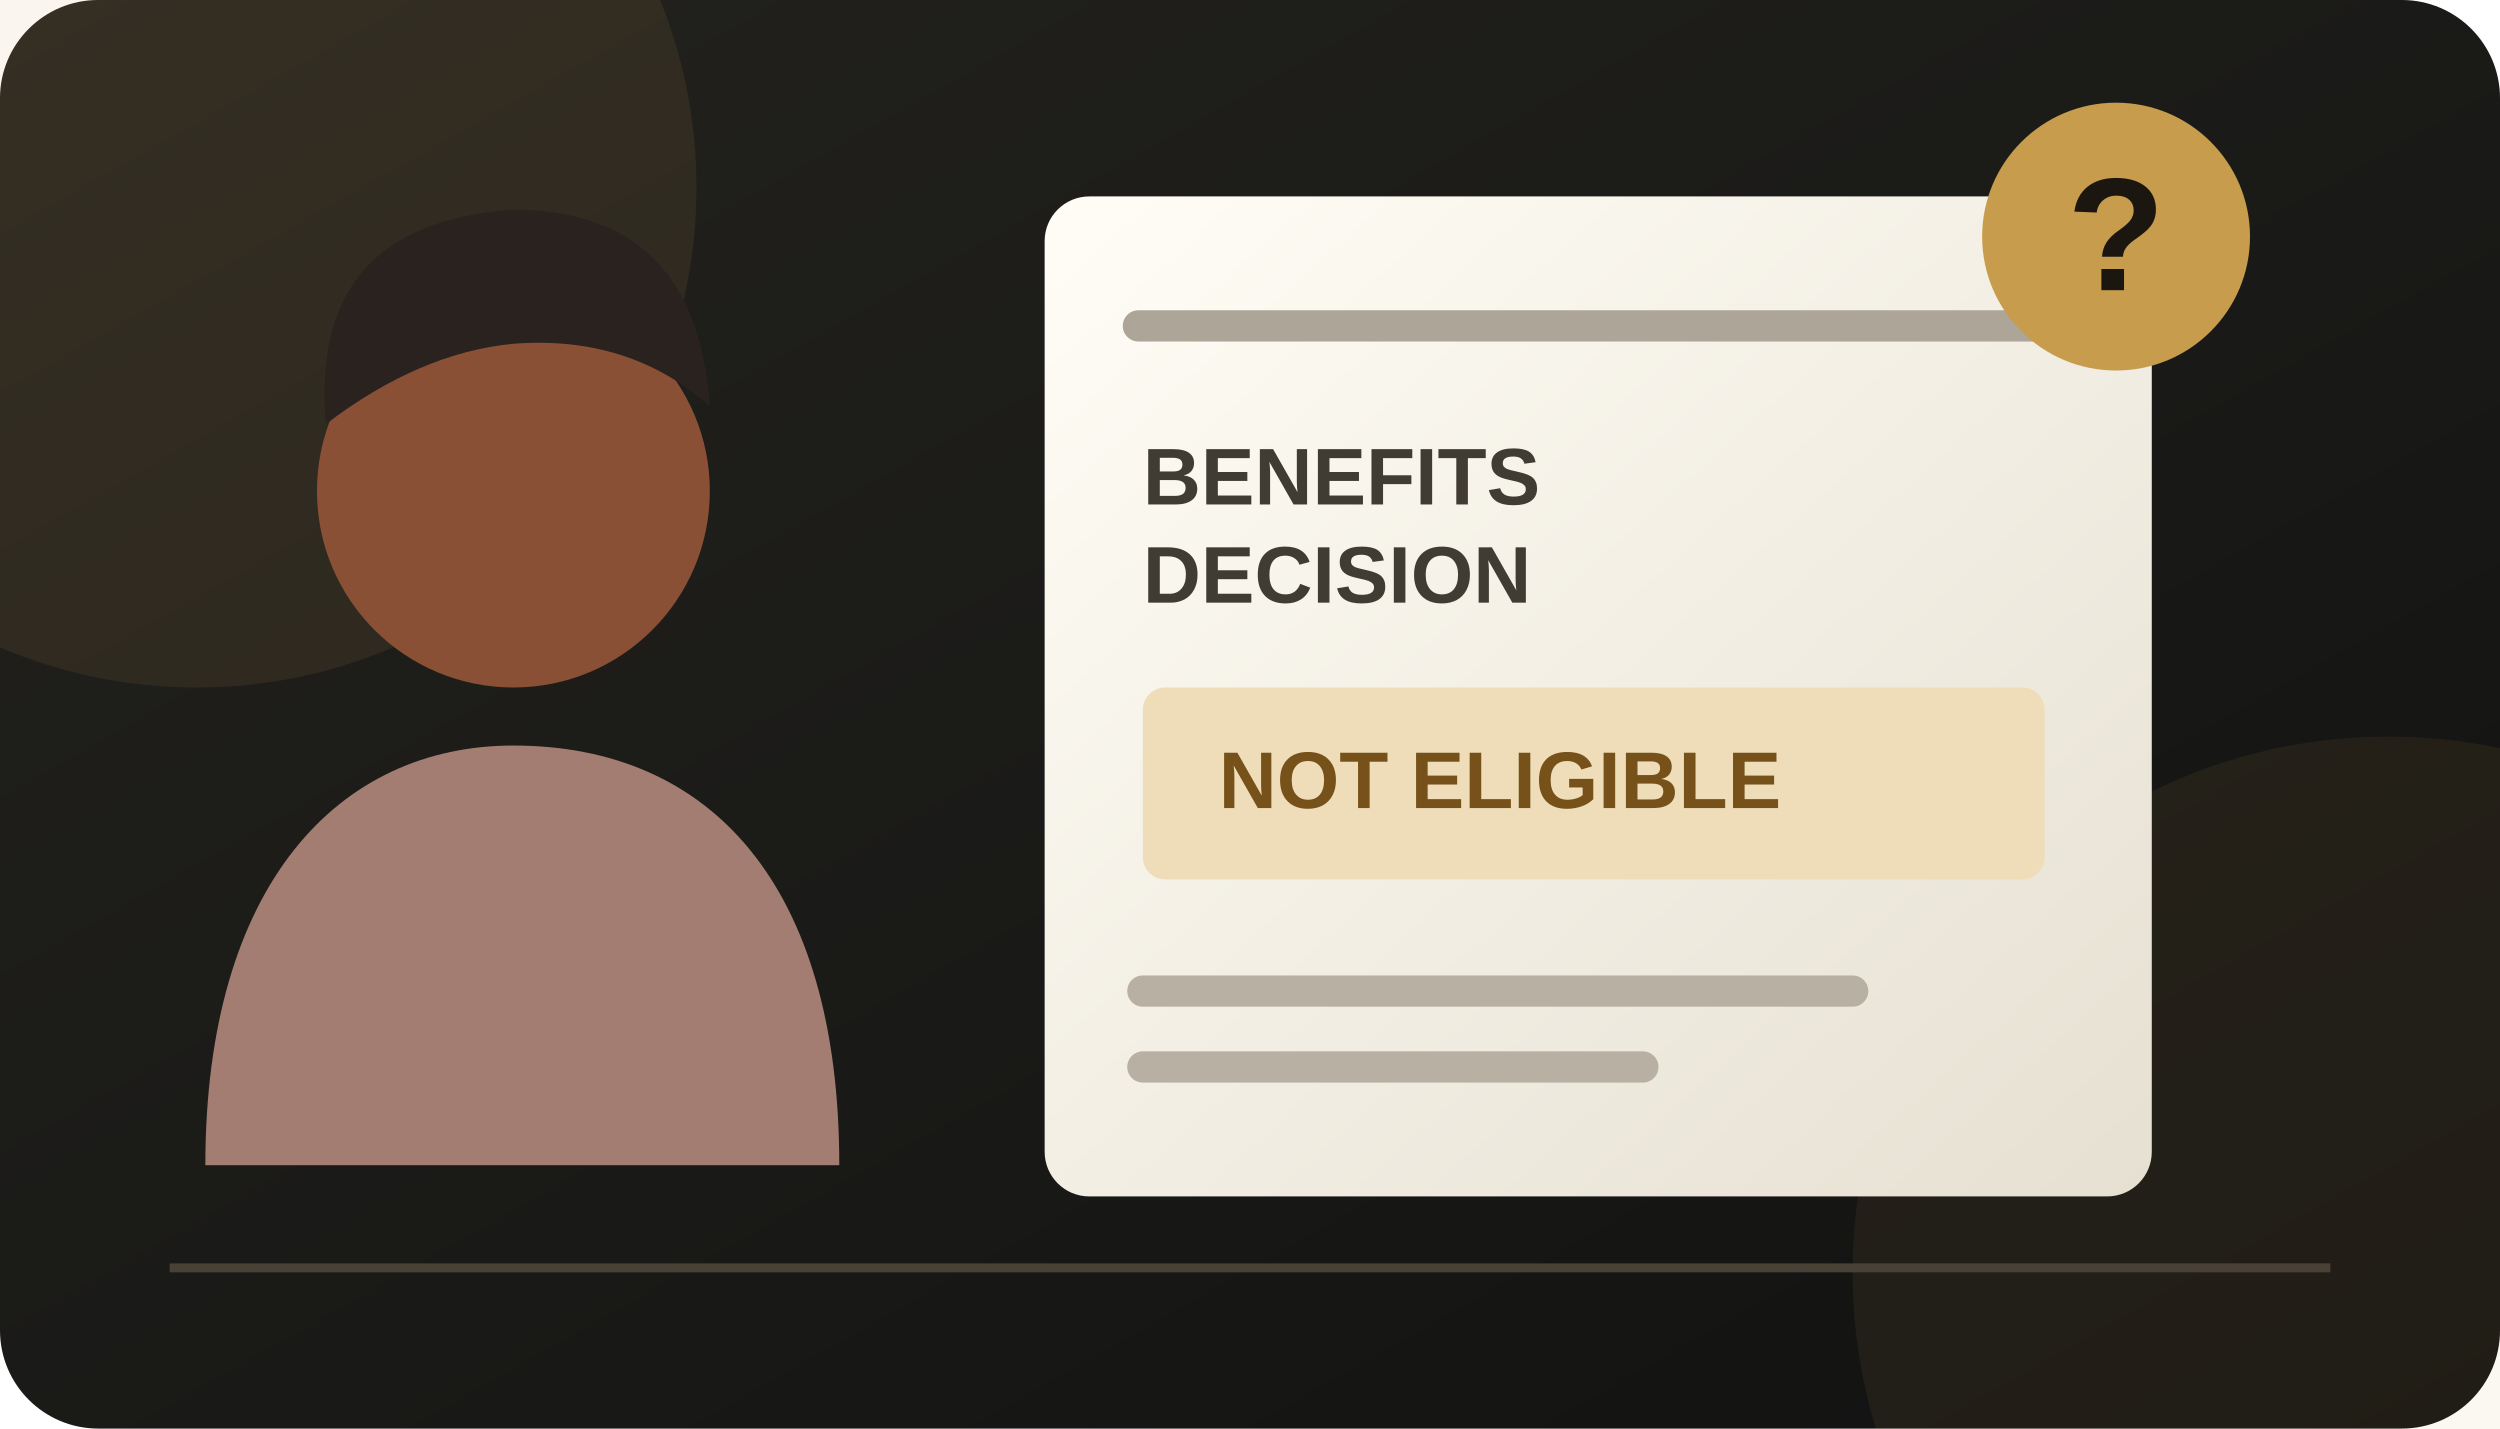
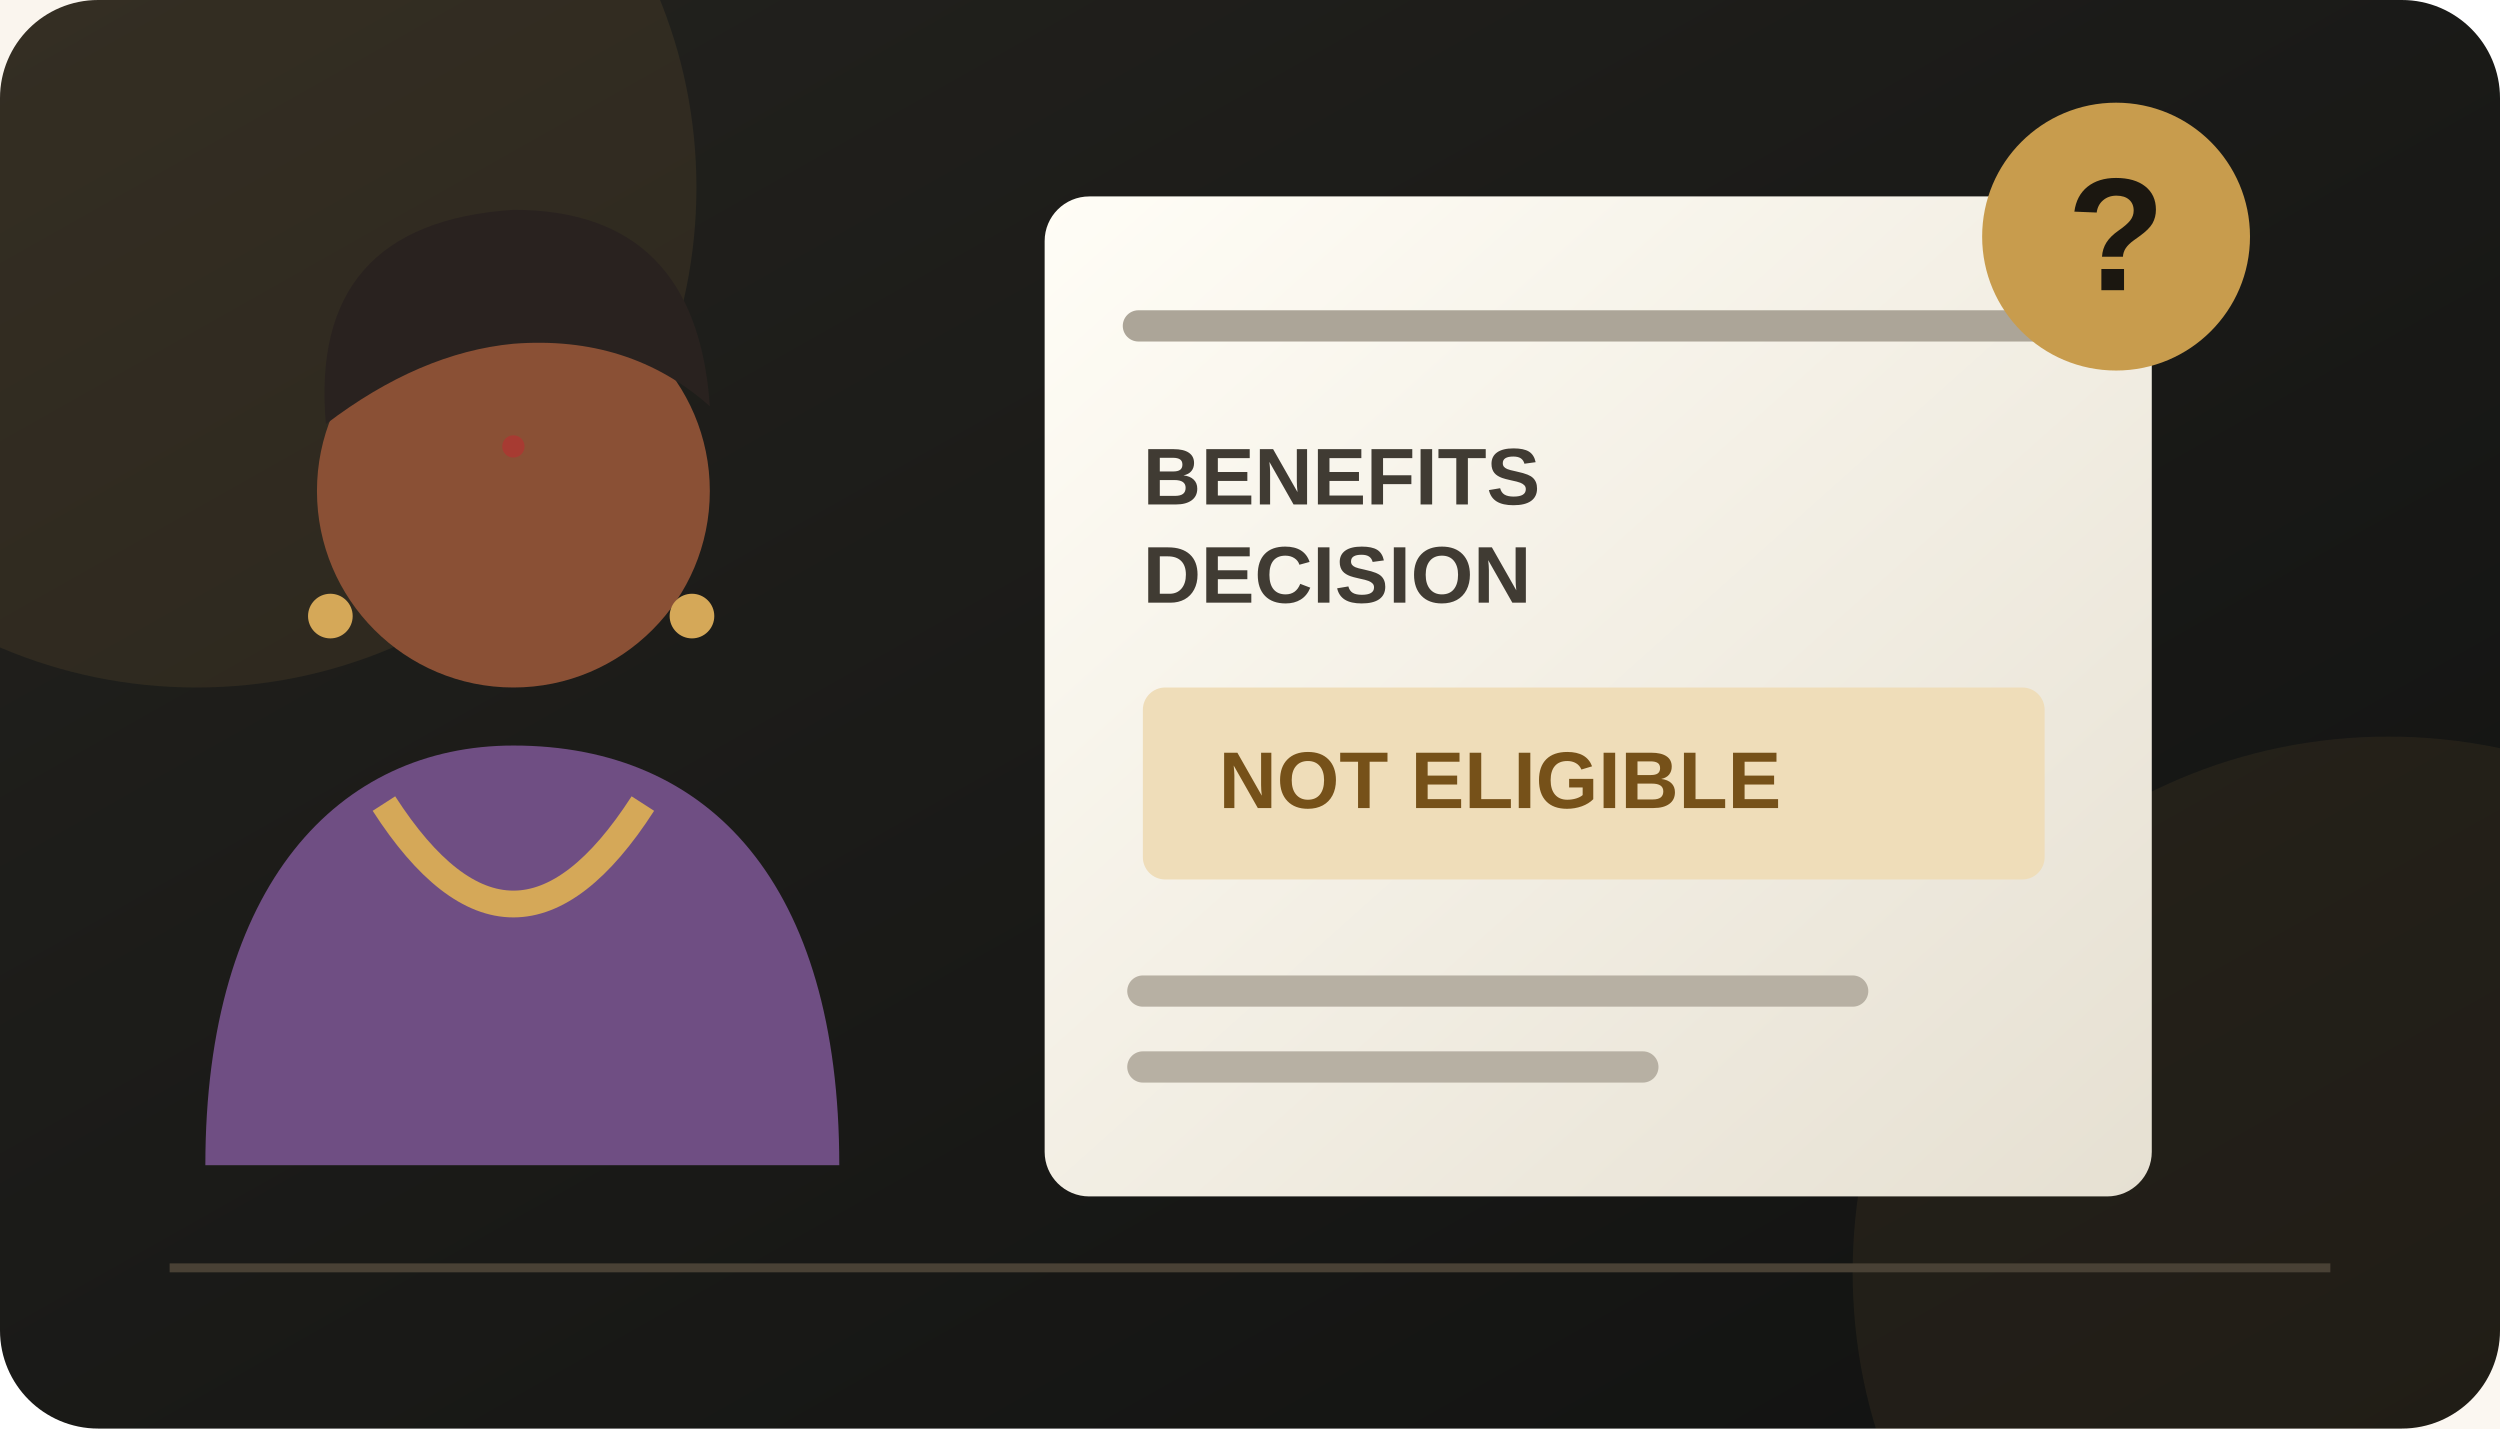
<svg xmlns="http://www.w3.org/2000/svg" width="560" height="320" viewBox="0 0 560 320" role="img" aria-label="Illustration of a person reading a benefits eligibility decision with no documented explanation">
  <defs>
    <linearGradient id="paper" x1="0" y1="0" x2="1" y2="1">
      <stop stop-color="#fffdf6" />
      <stop offset="1" stop-color="#e6e0d2" />
    </linearGradient>
    <linearGradient id="bg" x1="0" y1="0" x2="1" y2="1">
      <stop stop-color="#23221e" />
      <stop offset="1" stop-color="#111211" />
    </linearGradient>
  </defs>
  <rect width="560" height="320" rx="22" fill="url(#bg)" />
  <circle cx="44" cy="42" r="112" fill="#c89c4d" opacity=".10" />
  <circle cx="535" cy="285" r="120" fill="#c89c4d" opacity=".08" />
  <path d="M38 284H522" stroke="#494135" stroke-width="2" />
  <g font-family="Arial,Helvetica,sans-serif">
    <circle cx="115" cy="110" r="44" fill="#8a5035" />
    <path d="M73 95q-4-45 42-48 41 0 44 44-18-16-44-14-21 2-42 18Z" fill="#29221f" />
-     <path d="M46 261c0-63 30-94 69-94 44 0 73 31 73 94" fill="#a47d72" />
+     <path d="M46 261c0-63 30-94 69-94 44 0 73 31 73 94" fill="#6f4e83" />
+     <circle cx="115" cy="100" r="2.5" fill="#a73b32" />
+     <circle cx="74" cy="138" r="5" fill="#d5a858" />
+     <circle cx="155" cy="138" r="5" fill="#d5a858" />
+     <path d="M86 180q29 45 58 0" fill="none" stroke="#d5a858" stroke-width="6" />
    <rect x="234" y="44" width="248" height="224" rx="10" fill="url(#paper)" />
    <path d="M255 73h205" stroke="#aca598" stroke-width="7" stroke-linecap="round" />
    <text x="256" y="113" font-size="18" font-weight="bold" fill="#403b33">BENEFITS</text>
    <text x="256" y="135" font-size="18" font-weight="bold" fill="#403b33">DECISION</text>
    <rect x="256" y="154" width="202" height="43" rx="5" fill="#efddb9" />
    <text x="273" y="181" font-size="18" font-weight="bold" fill="#765119">NOT ELIGIBLE</text>
    <path d="M256 222h159m-159 17h112" stroke="#b7b0a3" stroke-width="7" stroke-linecap="round" />
    <circle cx="474" cy="53" r="30" fill="#c89c4d" />
    <text x="474" y="65" text-anchor="middle" font-size="36" font-weight="bold" fill="#1b1710">?</text>
  </g>
</svg>
